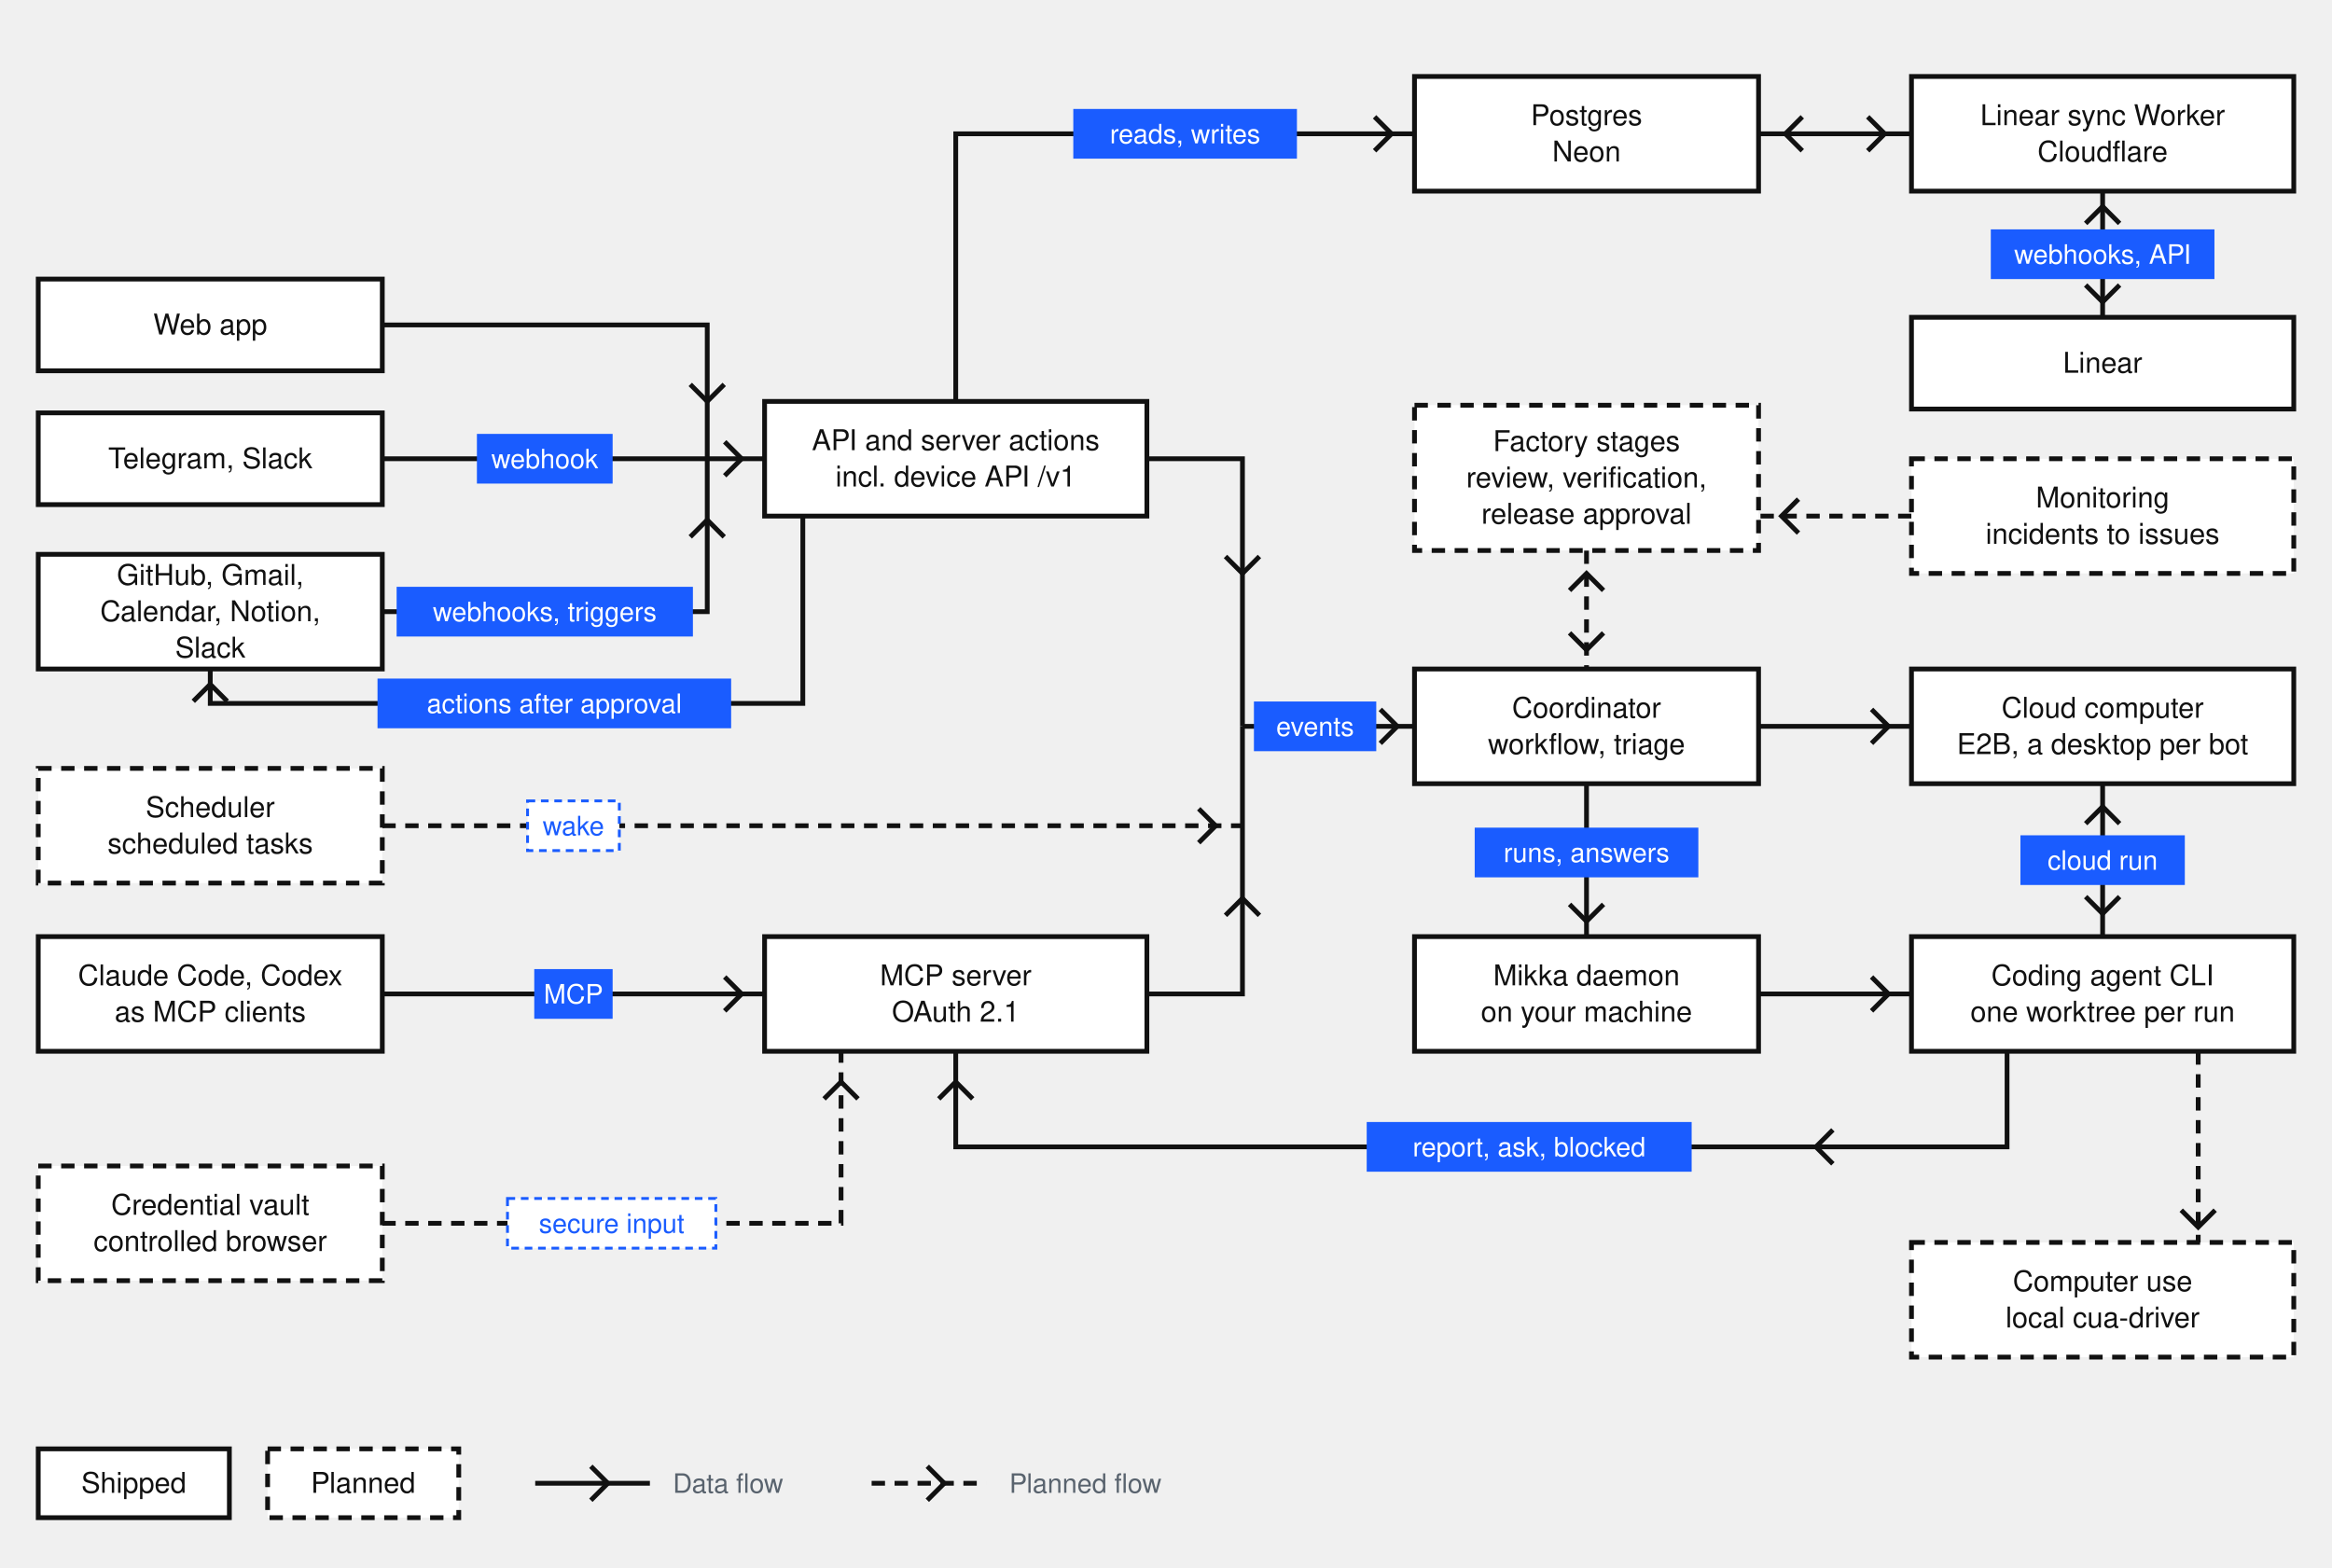
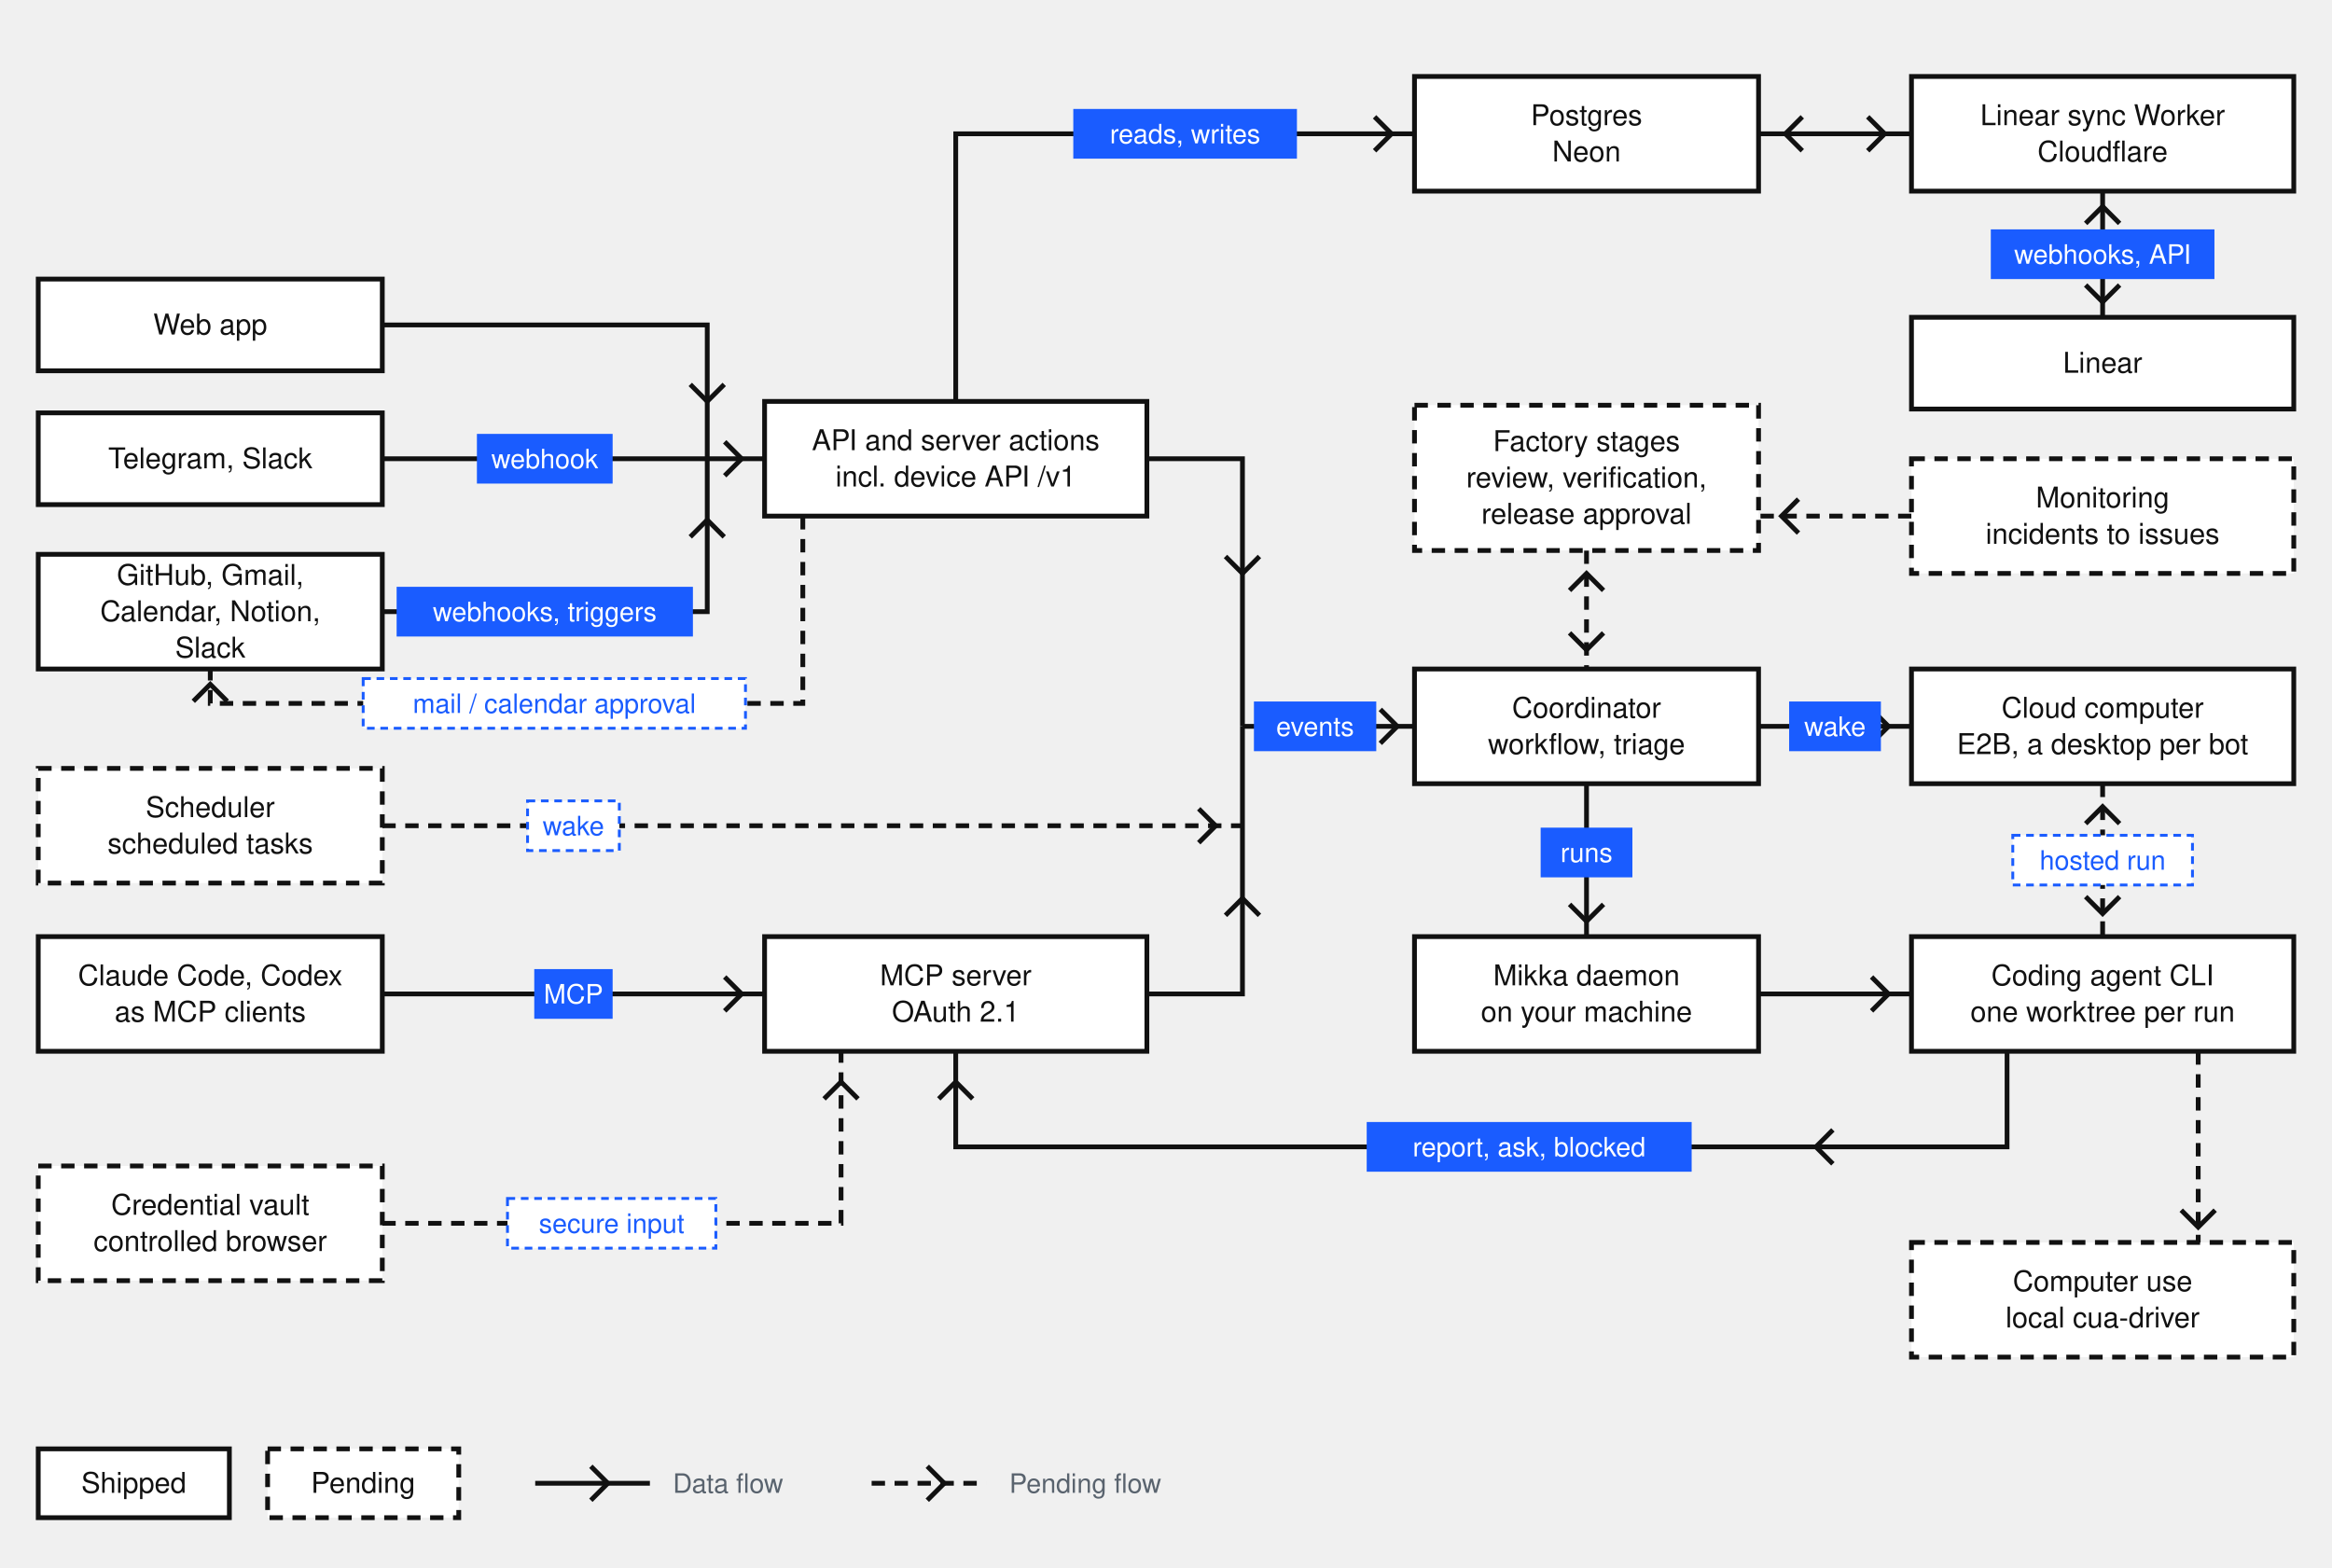
<svg xmlns="http://www.w3.org/2000/svg" width="1220" height="820" viewBox="0 0 1220 820" font-family="-apple-system, BlinkMacSystemFont, &quot;Segoe UI&quot;, Helvetica, Arial, &quot;PingFang SC&quot;, &quot;Noto Sans CJK SC&quot;, &quot;Microsoft YaHei&quot;, sans-serif" role="img" aria-label="Mikka architecture">
  <path d="M200 170 L370 170 L370 240" fill="none" stroke="#111111" stroke-width="2.5" />
  <path d="M362 202 L370 210 L378 202" fill="none" stroke="#111111" stroke-width="2.5" stroke-linecap="square" stroke-linejoin="miter" />
  <path d="M200 320 L370 320 L370 240" fill="none" stroke="#111111" stroke-width="2.5" />
  <path d="M362 280 L370 272 L378 280" fill="none" stroke="#111111" stroke-width="2.5" stroke-linecap="square" stroke-linejoin="miter" />
  <path d="M200 240 L400 240" fill="none" stroke="#111111" stroke-width="2.5" />
  <path d="M380 232 L388 240 L380 248" fill="none" stroke="#111111" stroke-width="2.5" stroke-linecap="square" stroke-linejoin="miter" />
  <rect x="249.5" y="227" width="71" height="26" fill="#1a5cff" />
  <text x="285" y="245" text-anchor="middle" font-size="14" fill="#ffffff">webhook</text>
  <rect x="207.5" y="307" width="155" height="26" fill="#1a5cff" />
  <text x="285" y="325" text-anchor="middle" font-size="14" fill="#ffffff">webhooks, triggers</text>
-   <path d="M420 270 L420 368 L110 368 L110 350" fill="none" stroke="#111111" stroke-width="2.5" />
+   <path d="M420 270 L420 368 L110 368 L110 350" fill="none" stroke="#111111" stroke-width="2.5" stroke-dasharray="7 5" />
  <path d="M102 366 L110 358 L118 366" fill="none" stroke="#111111" stroke-width="2.5" stroke-linecap="square" stroke-linejoin="miter" />
-   <rect x="197.5" y="355" width="185" height="26" fill="#1a5cff" />
-   <text x="290" y="373" text-anchor="middle" font-size="14" fill="#ffffff">actions after approval</text>
+   <rect x="190" y="355" width="200" height="26" fill="#ffffff" stroke="#1a5cff" stroke-width="1.5" stroke-dasharray="4 3" />
+   <text x="290" y="373" text-anchor="middle" font-size="14" fill="#1a5cff">mail / calendar approval</text>
  <path d="M200 520 L400 520" fill="none" stroke="#111111" stroke-width="2.5" />
  <path d="M380 512 L388 520 L380 528" fill="none" stroke="#111111" stroke-width="2.5" stroke-linecap="square" stroke-linejoin="miter" />
  <rect x="279.5" y="507" width="41" height="26" fill="#1a5cff" />
  <text x="300" y="525" text-anchor="middle" font-size="14" fill="#ffffff">MCP</text>
  <path d="M200 640 L440 640 L440 550" fill="none" stroke="#111111" stroke-width="2.5" stroke-dasharray="7 5" />
  <path d="M432 574 L440 566 L448 574" fill="none" stroke="#111111" stroke-width="2.5" stroke-linecap="square" stroke-linejoin="miter" />
  <rect x="265.5" y="627" width="109" height="26" fill="#ffffff" stroke="#1a5cff" stroke-width="1.5" stroke-dasharray="4 3" />
  <text x="320" y="645" text-anchor="middle" font-size="14" fill="#1a5cff">secure input</text>
  <path d="M500 210 L500 70 L740 70" fill="none" stroke="#111111" stroke-width="2.5" />
  <path d="M720 62 L728 70 L720 78" fill="none" stroke="#111111" stroke-width="2.5" stroke-linecap="square" stroke-linejoin="miter" />
  <rect x="561.5" y="57" width="117" height="26" fill="#1a5cff" />
  <text x="620" y="75" text-anchor="middle" font-size="14" fill="#ffffff">reads, writes</text>
  <path d="M920 70 L1000 70" fill="none" stroke="#111111" stroke-width="2.5" />
  <path d="M942 62 L934 70 L942 78" fill="none" stroke="#111111" stroke-width="2.5" stroke-linecap="square" stroke-linejoin="miter" />
  <path d="M978 62 L986 70 L978 78" fill="none" stroke="#111111" stroke-width="2.5" stroke-linecap="square" stroke-linejoin="miter" />
  <path d="M1100 100 L1100 166" fill="none" stroke="#111111" stroke-width="2.5" />
  <path d="M1092 150 L1100 158 L1108 150" fill="none" stroke="#111111" stroke-width="2.5" stroke-linecap="square" stroke-linejoin="miter" />
  <path d="M1092 116 L1100 108 L1108 116" fill="none" stroke="#111111" stroke-width="2.5" stroke-linecap="square" stroke-linejoin="miter" />
  <rect x="1041.5" y="120" width="117" height="26" fill="#1a5cff" />
  <text x="1100" y="138" text-anchor="middle" font-size="14" fill="#ffffff">webhooks, API</text>
  <path d="M600 240 L650 240 L650 380" fill="none" stroke="#111111" stroke-width="2.5" />
  <path d="M642 292 L650 300 L658 292" fill="none" stroke="#111111" stroke-width="2.5" stroke-linecap="square" stroke-linejoin="miter" />
  <path d="M600 520 L650 520 L650 380" fill="none" stroke="#111111" stroke-width="2.5" />
  <path d="M642 478 L650 470 L658 478" fill="none" stroke="#111111" stroke-width="2.5" stroke-linecap="square" stroke-linejoin="miter" />
  <path d="M650 380 L740 380" fill="none" stroke="#111111" stroke-width="2.5" />
  <path d="M723 372 L731 380 L723 388" fill="none" stroke="#111111" stroke-width="2.5" stroke-linecap="square" stroke-linejoin="miter" />
  <rect x="656" y="367" width="64" height="26" fill="#1a5cff" />
  <text x="688" y="385" text-anchor="middle" font-size="14" fill="#ffffff">events</text>
  <path d="M200 432 L650 432" fill="none" stroke="#111111" stroke-width="2.5" stroke-dasharray="7 5" />
  <path d="M628 424 L636 432 L628 440" fill="none" stroke="#111111" stroke-width="2.5" stroke-linecap="square" stroke-linejoin="miter" />
  <rect x="276" y="419" width="48" height="26" fill="#ffffff" stroke="#1a5cff" stroke-width="1.5" stroke-dasharray="4 3" />
  <text x="300" y="437" text-anchor="middle" font-size="14" fill="#1a5cff">wake</text>
  <path d="M830 288 L830 350" fill="none" stroke="#111111" stroke-width="2.5" stroke-dasharray="7 5" />
  <path d="M822 308 L830 300 L838 308" fill="none" stroke="#111111" stroke-width="2.5" stroke-linecap="square" stroke-linejoin="miter" />
  <path d="M822 332 L830 340 L838 332" fill="none" stroke="#111111" stroke-width="2.5" stroke-linecap="square" stroke-linejoin="miter" />
  <path d="M1000 270 L920 270" fill="none" stroke="#111111" stroke-width="2.5" stroke-dasharray="7 5" />
  <path d="M940 262 L932 270 L940 278" fill="none" stroke="#111111" stroke-width="2.5" stroke-linecap="square" stroke-linejoin="miter" />
  <path d="M920 380 L1000 380" fill="none" stroke="#111111" stroke-width="2.5" />
  <path d="M980 372 L988 380 L980 388" fill="none" stroke="#111111" stroke-width="2.5" stroke-linecap="square" stroke-linejoin="miter" />
+   <rect x="936" y="367" width="48" height="26" fill="#1a5cff" />
+   <text x="960" y="385" text-anchor="middle" font-size="14" fill="#ffffff">wake</text>
  <path d="M830 410 L830 490" fill="none" stroke="#111111" stroke-width="2.5" />
  <path d="M822 474 L830 482 L838 474" fill="none" stroke="#111111" stroke-width="2.5" stroke-linecap="square" stroke-linejoin="miter" />
-   <rect x="771.5" y="433" width="117" height="26" fill="#1a5cff" />
-   <text x="830" y="451" text-anchor="middle" font-size="14" fill="#ffffff">runs, answers</text>
+   <rect x="806" y="433" width="48" height="26" fill="#1a5cff" />
+   <text x="830" y="451" text-anchor="middle" font-size="14" fill="#ffffff">runs</text>
  <path d="M920 520 L1000 520" fill="none" stroke="#111111" stroke-width="2.5" />
  <path d="M980 512 L988 520 L980 528" fill="none" stroke="#111111" stroke-width="2.5" stroke-linecap="square" stroke-linejoin="miter" />
-   <path d="M1100 410 L1100 490" fill="none" stroke="#111111" stroke-width="2.5" />
+   <path d="M1100 410 L1100 490" fill="none" stroke="#111111" stroke-width="2.5" stroke-dasharray="7 5" />
  <path d="M1092 430 L1100 422 L1108 430" fill="none" stroke="#111111" stroke-width="2.5" stroke-linecap="square" stroke-linejoin="miter" />
  <path d="M1092 470 L1100 478 L1108 470" fill="none" stroke="#111111" stroke-width="2.5" stroke-linecap="square" stroke-linejoin="miter" />
-   <rect x="1057" y="437" width="86" height="26" fill="#1a5cff" />
-   <text x="1100" y="455" text-anchor="middle" font-size="14" fill="#ffffff">cloud run</text>
+   <rect x="1053" y="437" width="94" height="26" fill="#ffffff" stroke="#1a5cff" stroke-width="1.5" stroke-dasharray="4 3" />
+   <text x="1100" y="455" text-anchor="middle" font-size="14" fill="#1a5cff">hosted run</text>
  <path d="M1150 550 L1150 650" fill="none" stroke="#111111" stroke-width="2.5" stroke-dasharray="7 5" />
  <path d="M1142 634 L1150 642 L1158 634" fill="none" stroke="#111111" stroke-width="2.5" stroke-linecap="square" stroke-linejoin="miter" />
  <path d="M1050 550 L1050 600 L500 600 L500 550" fill="none" stroke="#111111" stroke-width="2.5" />
  <path d="M958 592 L950 600 L958 608" fill="none" stroke="#111111" stroke-width="2.5" stroke-linecap="square" stroke-linejoin="miter" />
  <path d="M492 574 L500 566 L508 574" fill="none" stroke="#111111" stroke-width="2.5" stroke-linecap="square" stroke-linejoin="miter" />
  <rect x="715" y="587" width="170" height="26" fill="#1a5cff" />
  <text x="800" y="605" text-anchor="middle" font-size="14" fill="#ffffff">report, ask, blocked</text>
  <rect x="20" y="146" width="180" height="48" fill="#ffffff" stroke="#111111" stroke-width="2.5" />
  <text x="110" y="175" text-anchor="middle" font-size="15" fill="#111111">Web app</text>
  <rect x="20" y="216" width="180" height="48" fill="#ffffff" stroke="#111111" stroke-width="2.5" />
  <text x="110" y="245" text-anchor="middle" font-size="15" fill="#111111">Telegram, Slack</text>
  <rect x="20" y="290" width="180" height="60" fill="#ffffff" stroke="#111111" stroke-width="2.5" />
  <text x="110" y="306" text-anchor="middle" font-size="15" fill="#111111">GitHub, Gmail,</text>
  <text x="110" y="325" text-anchor="middle" font-size="15" fill="#111111">Calendar, Notion,</text>
  <text x="110" y="344" text-anchor="middle" font-size="15" fill="#111111">Slack</text>
  <rect x="20" y="402" width="180" height="60" fill="#ffffff" stroke="#111111" stroke-width="2.5" stroke-dasharray="7 5" />
  <text x="110" y="427.5" text-anchor="middle" font-size="15" fill="#111111">Scheduler</text>
  <text x="110" y="446.5" text-anchor="middle" font-size="15" fill="#111111">scheduled tasks</text>
  <rect x="20" y="490" width="180" height="60" fill="#ffffff" stroke="#111111" stroke-width="2.5" />
  <text x="110" y="515.5" text-anchor="middle" font-size="15" fill="#111111">Claude Code, Codex</text>
  <text x="110" y="534.5" text-anchor="middle" font-size="15" fill="#111111">as MCP clients</text>
  <rect x="20" y="610" width="180" height="60" fill="#ffffff" stroke="#111111" stroke-width="2.5" stroke-dasharray="7 5" />
  <text x="110" y="635.5" text-anchor="middle" font-size="15" fill="#111111">Credential vault</text>
  <text x="110" y="654.5" text-anchor="middle" font-size="15" fill="#111111">controlled browser</text>
  <rect x="400" y="210" width="200" height="60" fill="#ffffff" stroke="#111111" stroke-width="2.5" />
  <text x="500" y="235.5" text-anchor="middle" font-size="15" fill="#111111">API and server actions</text>
  <text x="500" y="254.5" text-anchor="middle" font-size="15" fill="#111111">incl. device API /v1</text>
  <rect x="400" y="490" width="200" height="60" fill="#ffffff" stroke="#111111" stroke-width="2.5" />
  <text x="500" y="515.5" text-anchor="middle" font-size="15" fill="#111111">MCP server</text>
  <text x="500" y="534.5" text-anchor="middle" font-size="15" fill="#111111">OAuth 2.1</text>
  <rect x="740" y="40" width="180" height="60" fill="#ffffff" stroke="#111111" stroke-width="2.5" />
  <text x="830" y="65.5" text-anchor="middle" font-size="15" fill="#111111">Postgres</text>
  <text x="830" y="84.5" text-anchor="middle" font-size="15" fill="#111111">Neon</text>
  <rect x="740" y="212" width="180" height="76" fill="#ffffff" stroke="#111111" stroke-width="2.5" stroke-dasharray="7 5" />
  <text x="830" y="236" text-anchor="middle" font-size="15" fill="#111111">Factory stages</text>
  <text x="830" y="255" text-anchor="middle" font-size="15" fill="#111111">review, verification,</text>
  <text x="830" y="274" text-anchor="middle" font-size="15" fill="#111111">release approval</text>
  <rect x="740" y="350" width="180" height="60" fill="#ffffff" stroke="#111111" stroke-width="2.5" />
  <text x="830" y="375.5" text-anchor="middle" font-size="15" fill="#111111">Coordinator</text>
  <text x="830" y="394.5" text-anchor="middle" font-size="15" fill="#111111">workflow, triage</text>
  <rect x="740" y="490" width="180" height="60" fill="#ffffff" stroke="#111111" stroke-width="2.5" />
  <text x="830" y="515.5" text-anchor="middle" font-size="15" fill="#111111">Mikka daemon</text>
  <text x="830" y="534.5" text-anchor="middle" font-size="15" fill="#111111">on your machine</text>
  <rect x="1000" y="40" width="200" height="60" fill="#ffffff" stroke="#111111" stroke-width="2.5" />
  <text x="1100" y="65.5" text-anchor="middle" font-size="15" fill="#111111">Linear sync Worker</text>
  <text x="1100" y="84.5" text-anchor="middle" font-size="15" fill="#111111">Cloudflare</text>
  <rect x="1000" y="166" width="200" height="48" fill="#ffffff" stroke="#111111" stroke-width="2.5" />
  <text x="1100" y="195" text-anchor="middle" font-size="15" fill="#111111">Linear</text>
  <rect x="1000" y="240" width="200" height="60" fill="#ffffff" stroke="#111111" stroke-width="2.5" stroke-dasharray="7 5" />
  <text x="1100" y="265.5" text-anchor="middle" font-size="15" fill="#111111">Monitoring</text>
  <text x="1100" y="284.5" text-anchor="middle" font-size="15" fill="#111111">incidents to issues</text>
  <rect x="1000" y="350" width="200" height="60" fill="#ffffff" stroke="#111111" stroke-width="2.5" />
  <text x="1100" y="375.5" text-anchor="middle" font-size="15" fill="#111111">Cloud computer</text>
  <text x="1100" y="394.5" text-anchor="middle" font-size="15" fill="#111111">E2B, a desktop per bot</text>
  <rect x="1000" y="490" width="200" height="60" fill="#ffffff" stroke="#111111" stroke-width="2.5" />
  <text x="1100" y="515.5" text-anchor="middle" font-size="15" fill="#111111">Coding agent CLI</text>
  <text x="1100" y="534.5" text-anchor="middle" font-size="15" fill="#111111">one worktree per run</text>
  <rect x="1000" y="650" width="200" height="60" fill="#ffffff" stroke="#111111" stroke-width="2.5" stroke-dasharray="7 5" />
  <text x="1100" y="675.5" text-anchor="middle" font-size="15" fill="#111111">Computer use</text>
  <text x="1100" y="694.5" text-anchor="middle" font-size="15" fill="#111111">local cua-driver</text>
  <rect x="20" y="758" width="100" height="36" fill="#ffffff" stroke="#111111" stroke-width="2.5" />
  <text x="70" y="781" text-anchor="middle" font-size="15" fill="#111111">Shipped</text>
  <rect x="140" y="758" width="100" height="36" fill="#ffffff" stroke="#111111" stroke-width="2.5" stroke-dasharray="7 5" />
-   <text x="190" y="781" text-anchor="middle" font-size="15" fill="#111111">Planned</text>
+   <text x="190" y="781" text-anchor="middle" font-size="15" fill="#111111">Pending</text>
  <path d="M280 776 L340 776" fill="none" stroke="#111111" stroke-width="2.5" />
  <path d="M310 768 L318 776 L310 784" fill="none" stroke="#111111" stroke-width="2.5" stroke-linecap="square" stroke-linejoin="miter" />
  <text x="352" y="781" font-size="14" fill="#59636e">Data flow</text>
  <path d="M456 776 L516 776" fill="none" stroke="#111111" stroke-width="2.5" stroke-dasharray="7 5" />
  <path d="M486 768 L494 776 L486 784" fill="none" stroke="#111111" stroke-width="2.5" stroke-linecap="square" stroke-linejoin="miter" />
-   <text x="528" y="781" font-size="14" fill="#59636e">Planned flow</text>
+   <text x="528" y="781" font-size="14" fill="#59636e">Pending flow</text>
</svg>
